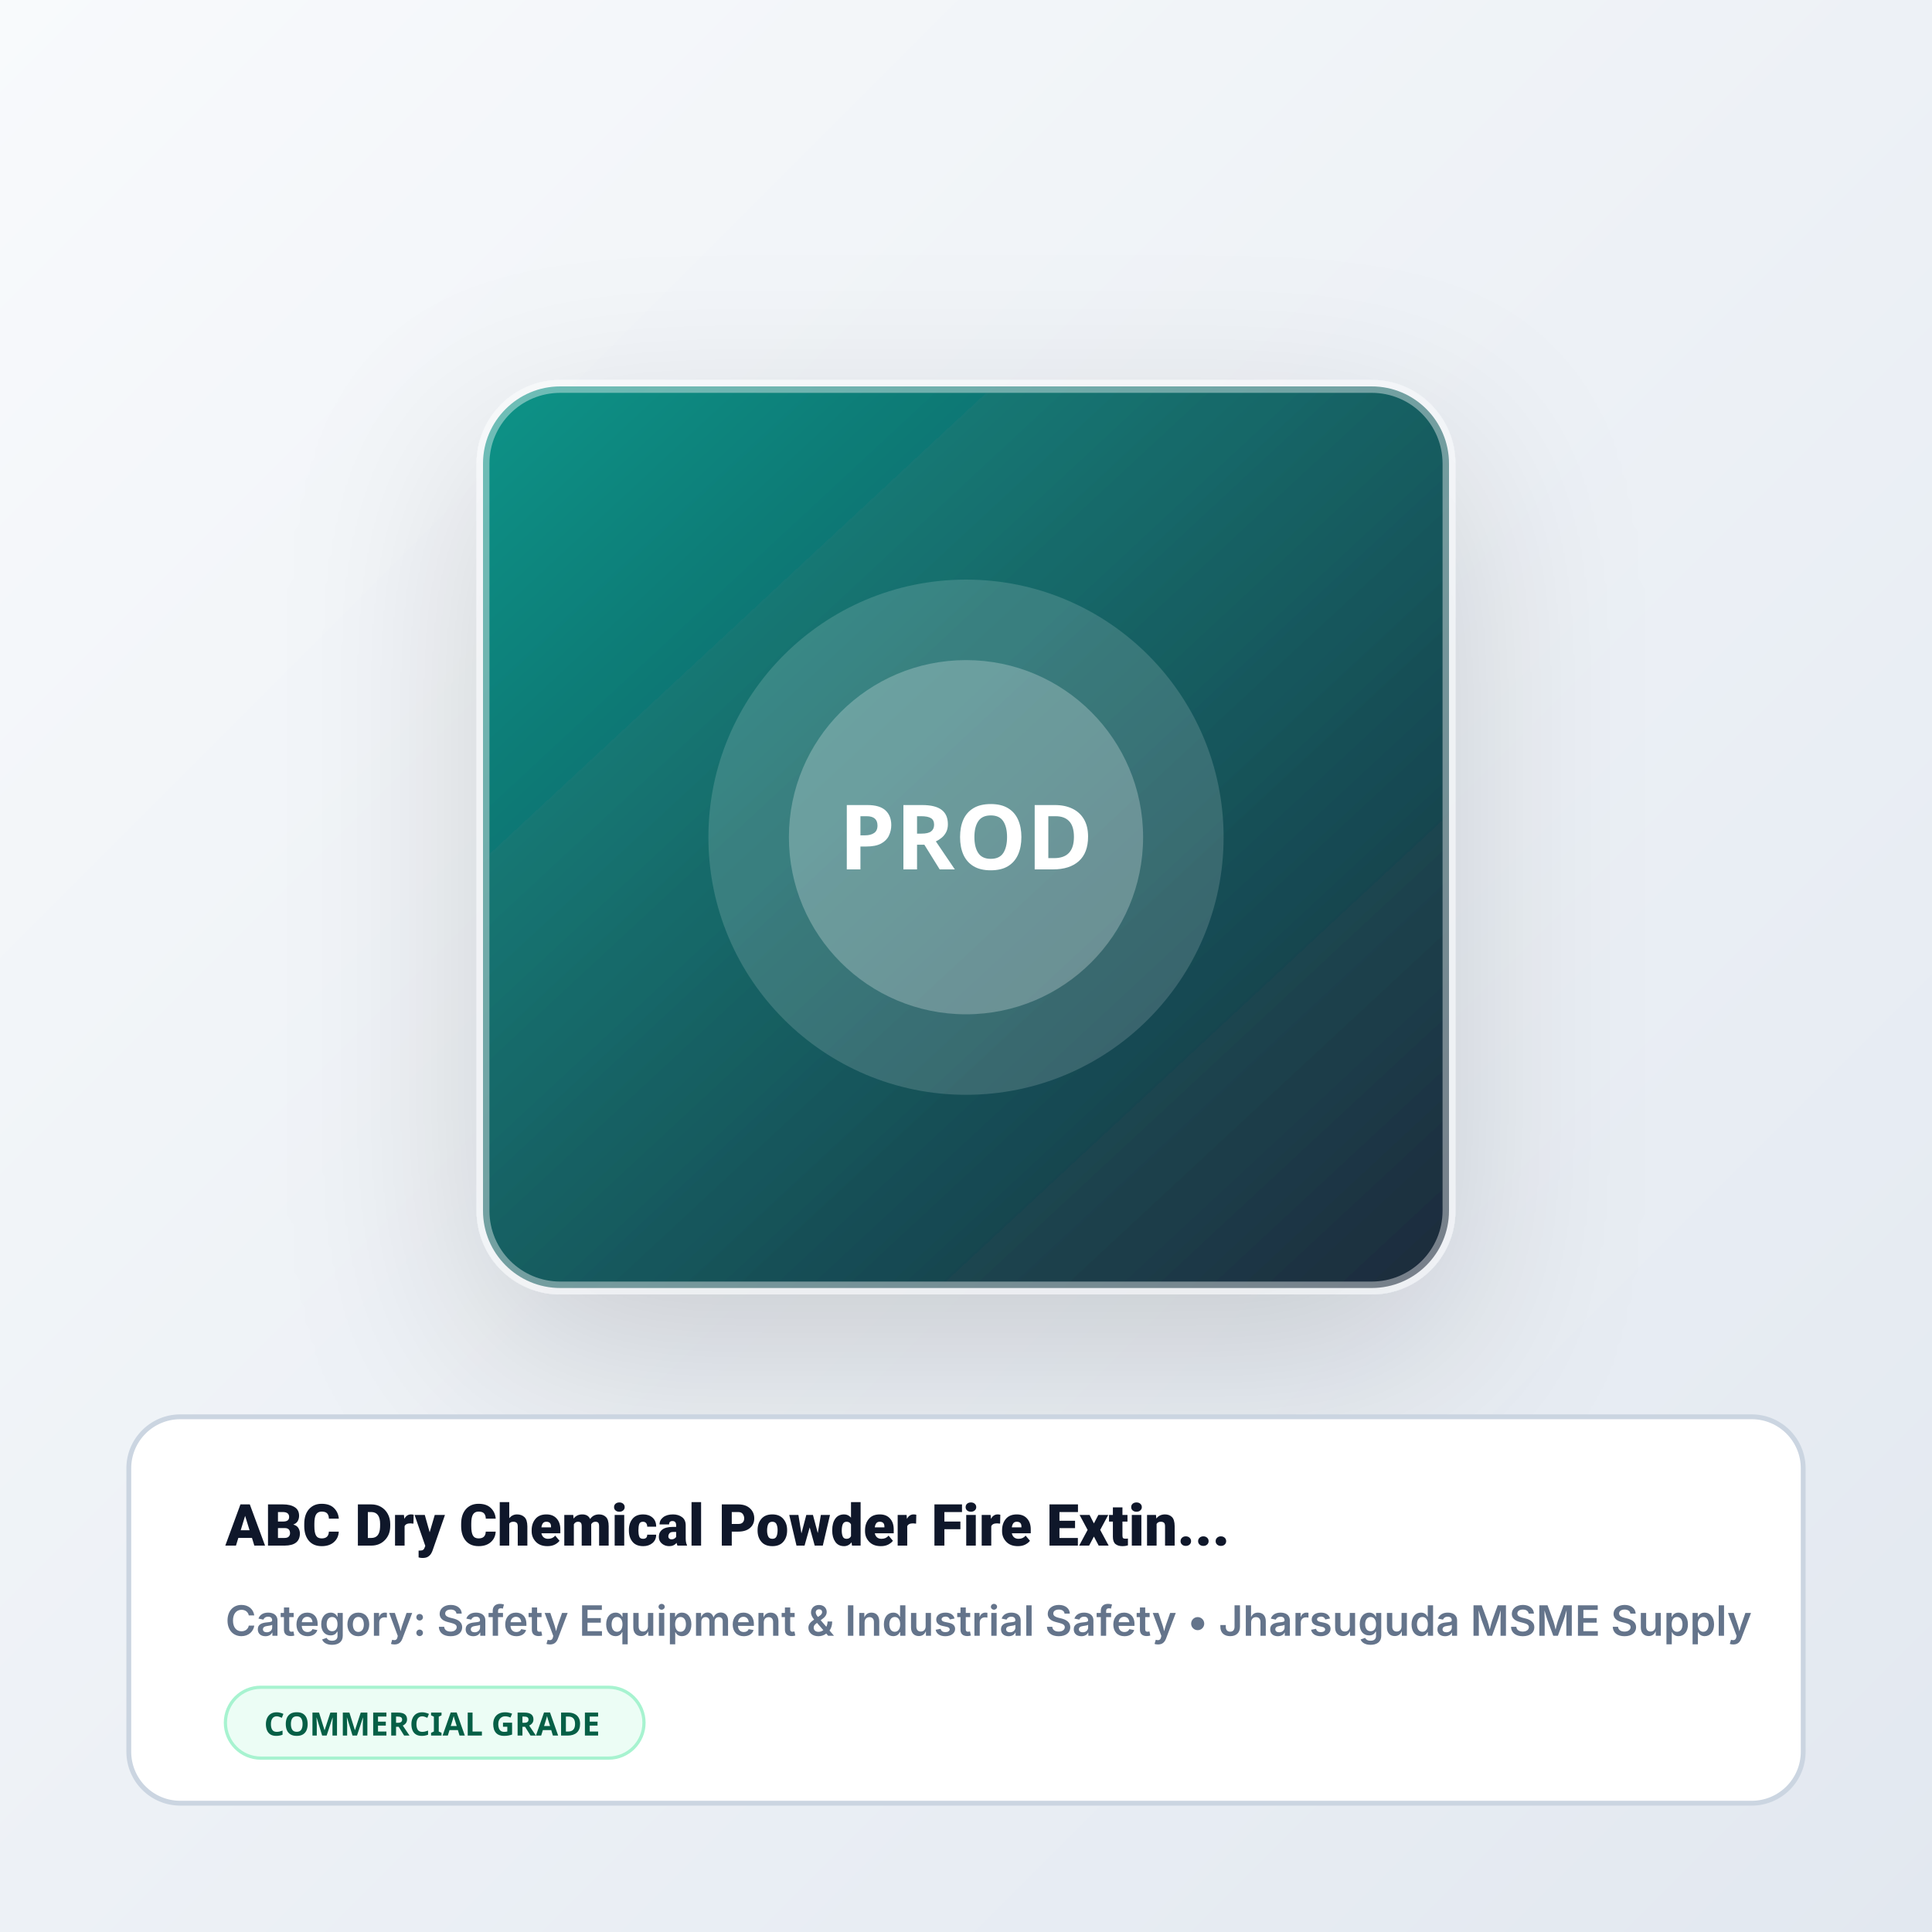
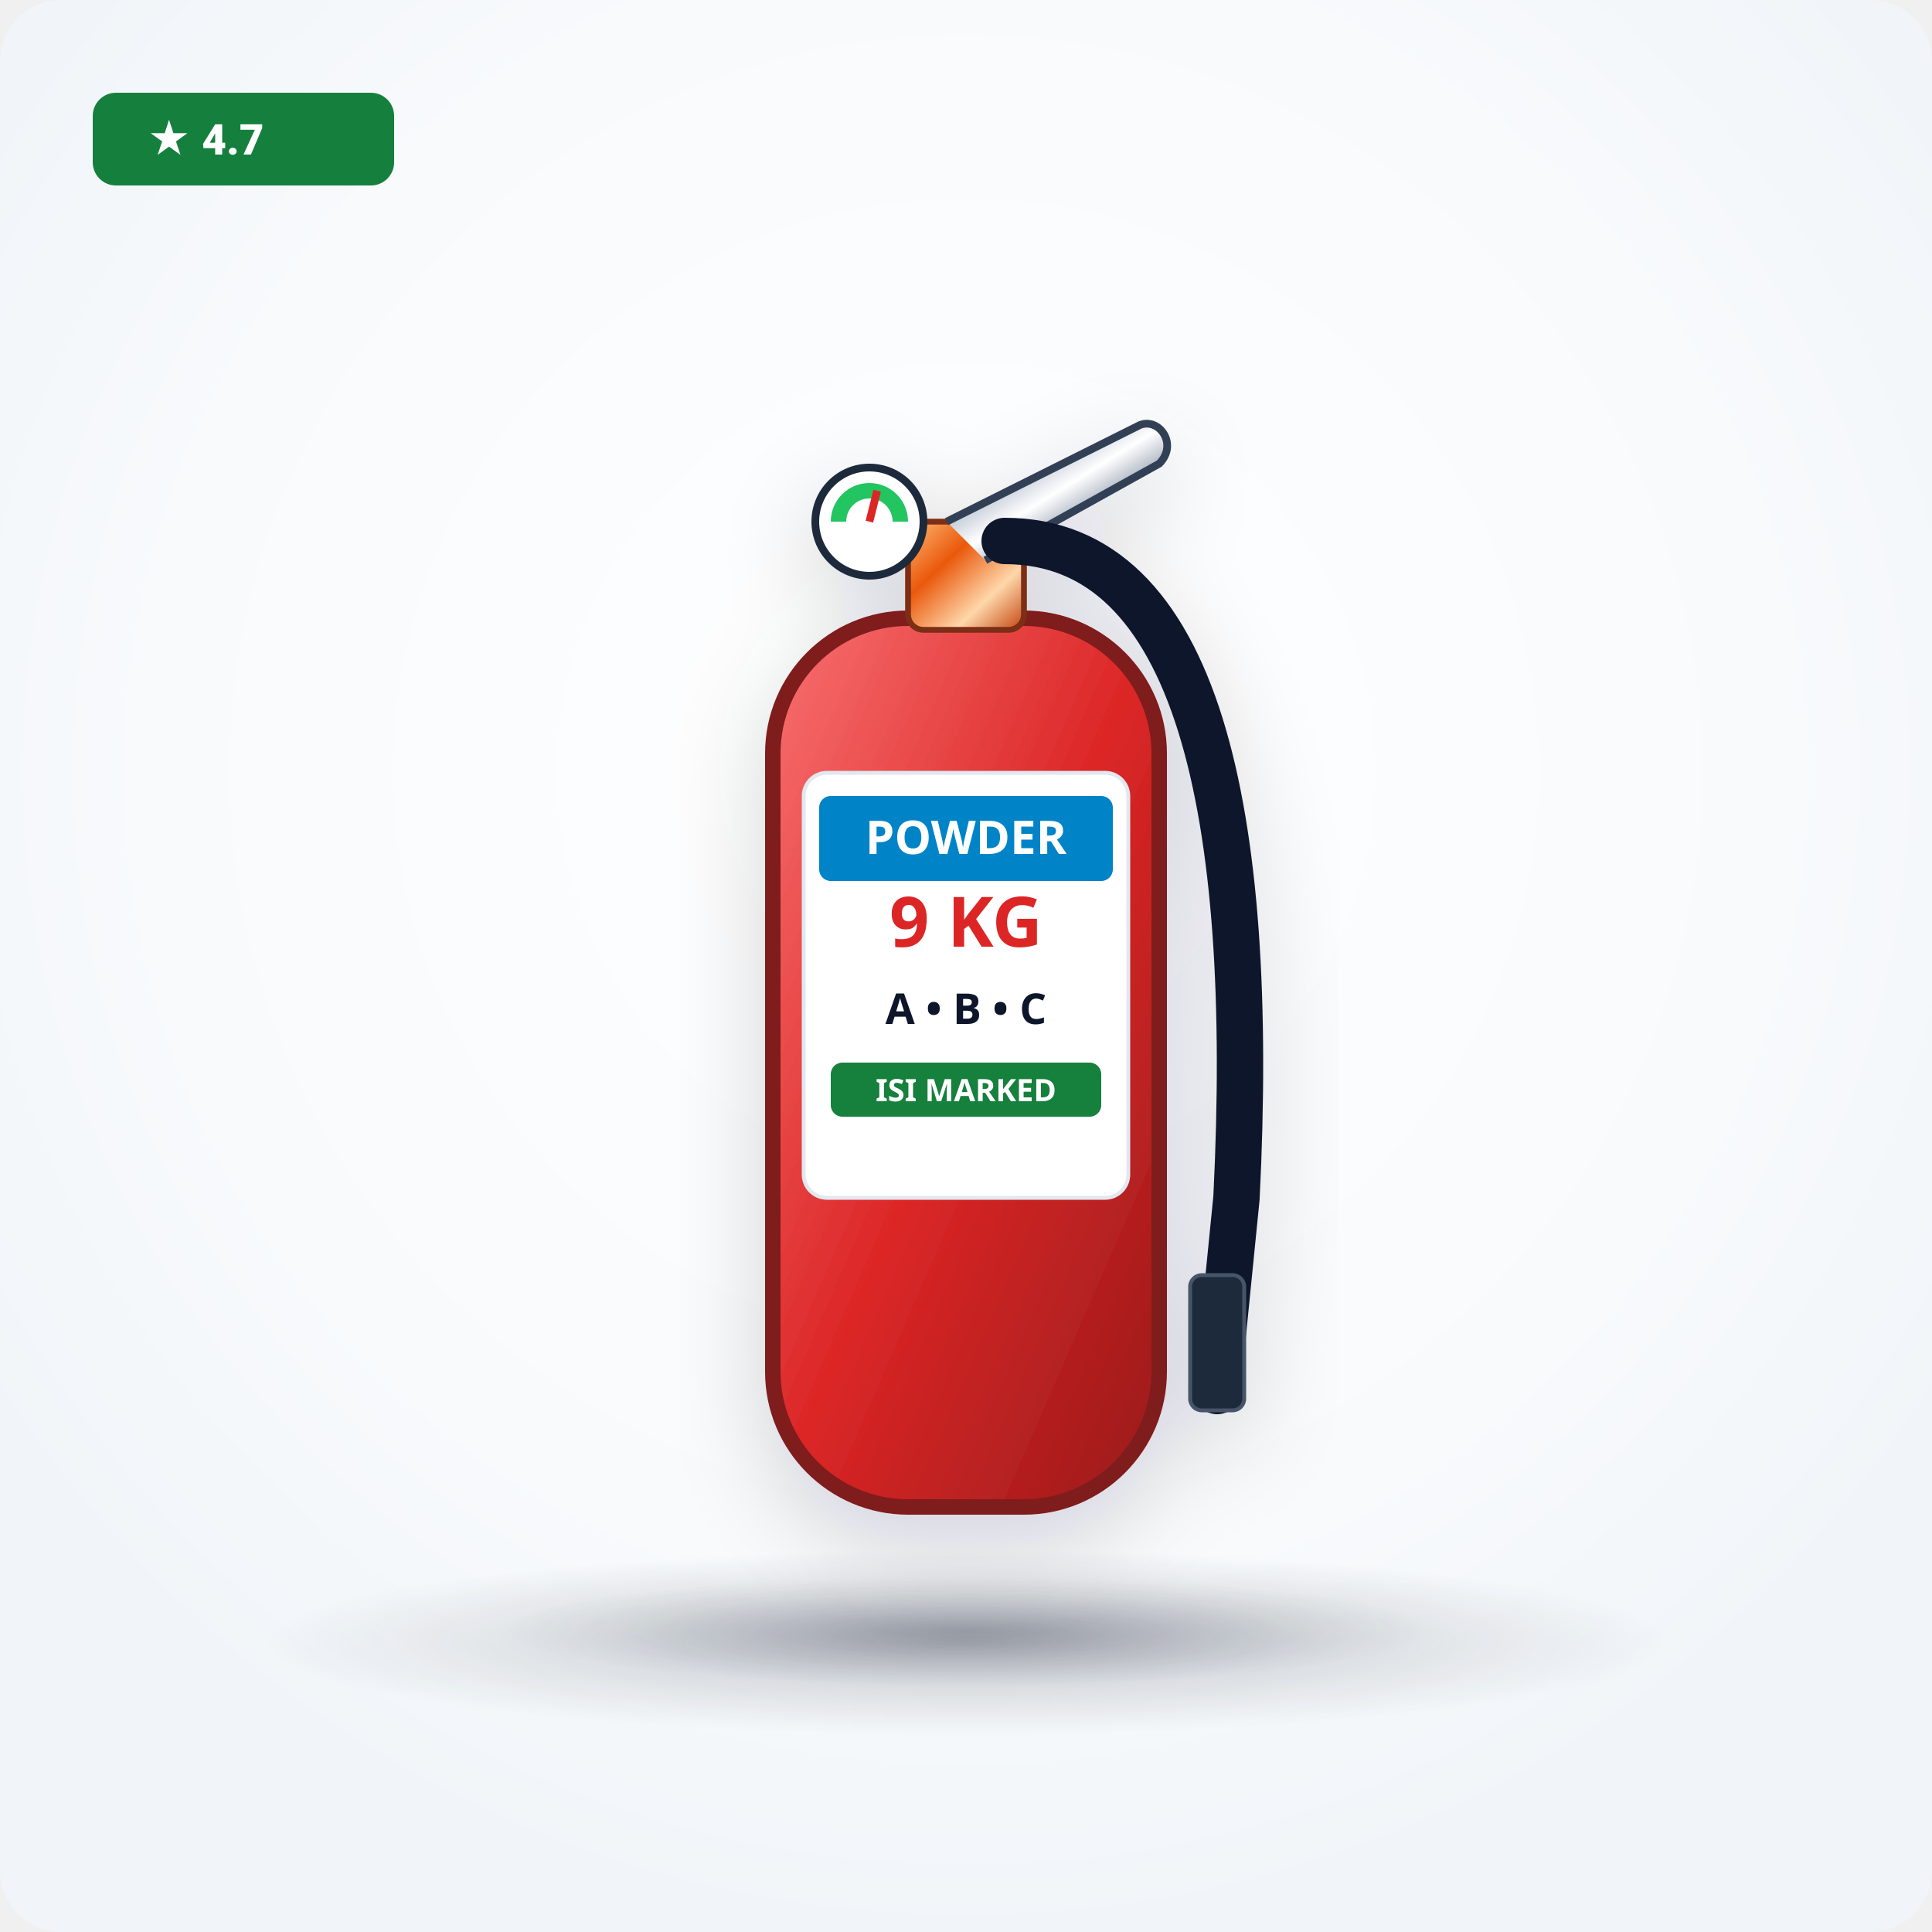
- <svg xmlns="http://www.w3.org/2000/svg" viewBox="0 0 600 600" width="600" height="600">
+ <svg xmlns="http://www.w3.org/2000/svg" viewBox="0 0 500 500" width="500" height="500">
  <defs>
-     <linearGradient id="pbg" x1="0%" y1="0%" x2="100%" y2="100%">
-       <stop offset="0%" stop-color="#f8fafc" />
-       <stop offset="100%" stop-color="#e2e8f0" />
+     <radialGradient id="studioBg" cx="50%" cy="40%" r="60%">
+       <stop offset="0%" stop-color="#ffffff" />
+       <stop offset="70%" stop-color="#f8fafc" />
+       <stop offset="100%" stop-color="#f1f5f9" />
+     </radialGradient>
+     <radialGradient id="contactShadow" cx="50%" cy="50%" r="50%">
+       <stop offset="0%" stop-color="rgba(15, 23, 42, 0.28)" />
+       <stop offset="50%" stop-color="rgba(15, 23, 42, 0.12)" />
+       <stop offset="100%" stop-color="rgba(15, 23, 42, 0)" />
+     </radialGradient>
+     <linearGradient id="chromeGrad" x1="0%" y1="0%" x2="100%" y2="100%">
+       <stop offset="0%" stop-color="#f1f5f9" />
+       <stop offset="25%" stop-color="#94a3b8" />
+       <stop offset="50%" stop-color="#ffffff" />
+       <stop offset="75%" stop-color="#64748b" />
+       <stop offset="100%" stop-color="#cbd5e1" />
    </linearGradient>
-     <linearGradient id="pgrad" x1="0%" y1="0%" x2="100%" y2="100%">
-       <stop offset="0%" stop-color="#0d9488" />
-       <stop offset="100%" stop-color="#1e293b" />
+     <linearGradient id="copperGrad" x1="0%" y1="0%" x2="100%" y2="100%">
+       <stop offset="0%" stop-color="#fdba74" />
+       <stop offset="35%" stop-color="#ea580c" />
+       <stop offset="70%" stop-color="#fed7aa" />
+       <stop offset="100%" stop-color="#c2410c" />
    </linearGradient>
+     <linearGradient id="darkMetal" x1="0%" y1="0%" x2="0%" y2="100%">
+       <stop offset="0%" stop-color="#475569" />
+       <stop offset="50%" stop-color="#1e293b" />
+       <stop offset="100%" stop-color="#0f172a" />
+     </linearGradient>
+     <linearGradient id="toolBlue" x1="0%" y1="0%" x2="100%" y2="100%">
+       <stop offset="0%" stop-color="#38bdf8" />
+       <stop offset="40%" stop-color="#0284c7" />
+       <stop offset="100%" stop-color="#0369a1" />
+     </linearGradient>
+     <linearGradient id="safetyOrange" x1="0%" y1="0%" x2="100%" y2="100%">
+       <stop offset="0%" stop-color="#fb923c" />
+       <stop offset="50%" stop-color="#ea580c" />
+       <stop offset="100%" stop-color="#c2410c" />
+     </linearGradient>
+     <linearGradient id="dangerRed" x1="0%" y1="0%" x2="100%" y2="100%">
+       <stop offset="0%" stop-color="#f87171" />
+       <stop offset="50%" stop-color="#dc2626" />
+       <stop offset="100%" stop-color="#991b1b" />
+     </linearGradient>
+     <linearGradient id="cautionYellow" x1="0%" y1="0%" x2="100%" y2="100%">
+       <stop offset="0%" stop-color="#fde047" />
+       <stop offset="40%" stop-color="#eab308" />
+       <stop offset="100%" stop-color="#ca8a04" />
+     </linearGradient>
+     <filter id="softGlow" x="-20%" y="-20%" width="140%" height="140%">
+       <feDropShadow dx="0" dy="8" stdDeviation="12" flood-color="#0f172a" flood-opacity="0.16" />
+     </filter>
  </defs>
-   <rect width="600" height="600" fill="url(#pbg)" />
-   <g transform="translate(150, 120)">
-     <rect width="300" height="280" rx="24" fill="url(#pgrad)" stroke="rgba(255,255,255,0.4)" stroke-width="4" filter="drop-shadow(0 20px 30px rgba(0,0,0,0.15))" />
-     <circle cx="150" cy="140" r="80" fill="rgba(255,255,255,0.15)" />
-     <circle cx="150" cy="140" r="55" fill="rgba(255,255,255,0.25)" />
-     <text x="150" y="150" font-family="sans-serif" font-size="28" font-weight="900" text-anchor="middle" fill="#ffffff">PROD</text>
+   <rect width="500" height="500" rx="16" fill="url(#studioBg)" />
+   <ellipse cx="250" cy="425" rx="180" ry="24" fill="url(#contactShadow)" />
+   <ellipse cx="250" cy="422" rx="120" ry="14" fill="url(#contactShadow)" opacity="0.8" />
+   <g filter="url(#softGlow)">
+     <g transform="translate(160, 50)">
+       <rect x="40" y="110" width="100" height="230" rx="35" fill="url(#dangerRed)" stroke="#7f1d1d" stroke-width="4" />
+       <rect x="75" y="85" width="30" height="28" rx="4" fill="url(#copperGrad)" stroke="#7c2d12" stroke-width="1.5" />
+       <circle cx="65" cy="85" r="14" fill="#ffffff" stroke="#1e293b" stroke-width="2" />
+       <path d="M57 85 A8 8 0 0 1 73 85" fill="none" stroke="#22c55e" stroke-width="4" />
+       <line x1="65" y1="85" x2="67" y2="77" stroke="#dc2626" stroke-width="2" />
+       <path d="M85 85 L135 60 C140 58 145 65 140 70 L95 95" fill="url(#chromeGrad)" stroke="#334155" stroke-width="2" />
+       <path d="M85 98 L140 98" fill="none" stroke="url(#chromeGrad)" stroke-width="8" stroke-linecap="round" />
+       <path d="M100 90 C150 90 165 160 160 260 L155 310" fill="none" stroke="#0f172a" stroke-width="12" stroke-linecap="round" />
+       <rect x="148" y="280" width="14" height="35" rx="3" fill="#1e293b" stroke="#475569" stroke-width="1" />
+       <rect x="48" y="150" width="84" height="110" rx="6" fill="#ffffff" stroke="#e2e8f0" stroke-width="1" />
+       <rect x="52" y="156" width="76" height="22" rx="3" fill="#0284c7" />
+       <text x="90" y="171" font-family="sans-serif" font-size="12" font-weight="900" fill="#ffffff" text-anchor="middle">POWDER</text>
+       <text x="90" y="195" font-family="sans-serif" font-size="18" font-weight="900" fill="#dc2626" text-anchor="middle">9 KG</text>
+       <text x="90" y="215" font-family="sans-serif" font-size="11" font-weight="800" fill="#0f172a" text-anchor="middle">A • B • C</text>
+       <rect x="55" y="225" width="70" height="14" rx="3" fill="#15803d" />
+       <text x="90" y="235" font-family="sans-serif" font-size="8" font-weight="800" fill="#ffffff" text-anchor="middle">ISI MARKED</text>
+     </g>
  </g>
-   <rect x="40" y="440" width="520" height="120" rx="16" fill="#ffffff" stroke="#cbd5e1" stroke-width="1.5" />
-   <text x="70" y="480" font-family="-apple-system, BlinkMacSystemFont, 'Segoe UI', Roboto, sans-serif" font-size="18" font-weight="900" fill="#0f172a">
-     ABC Dry Chemical Powder Fire Extin...
-   </text>
-   <text x="70" y="508" font-family="-apple-system, BlinkMacSystemFont, sans-serif" font-size="13" font-weight="600" fill="#64748b">
-     Category: Safety Equipment &amp; Industrial Safety • Jharsuguda MSME Supply
-   </text>
-   <g transform="translate(70, 524)">
-     <rect width="130" height="22" rx="11" fill="#ecfdf5" stroke="#a7f3d0" />
-     <text x="12" y="15" font-family="sans-serif" font-size="10" font-weight="800" fill="#065f46">COMMERCIAL GRADE</text>
+   <g transform="translate(24, 24)">
+     <rect width="78" height="24" rx="6" fill="#15803d" />
+     <text x="14" y="16" font-family="-apple-system, BlinkMacSystemFont, 'Segoe UI', Roboto, sans-serif" font-size="11" font-weight="800" fill="#ffffff">★ 4.7</text>
  </g>
</svg>
